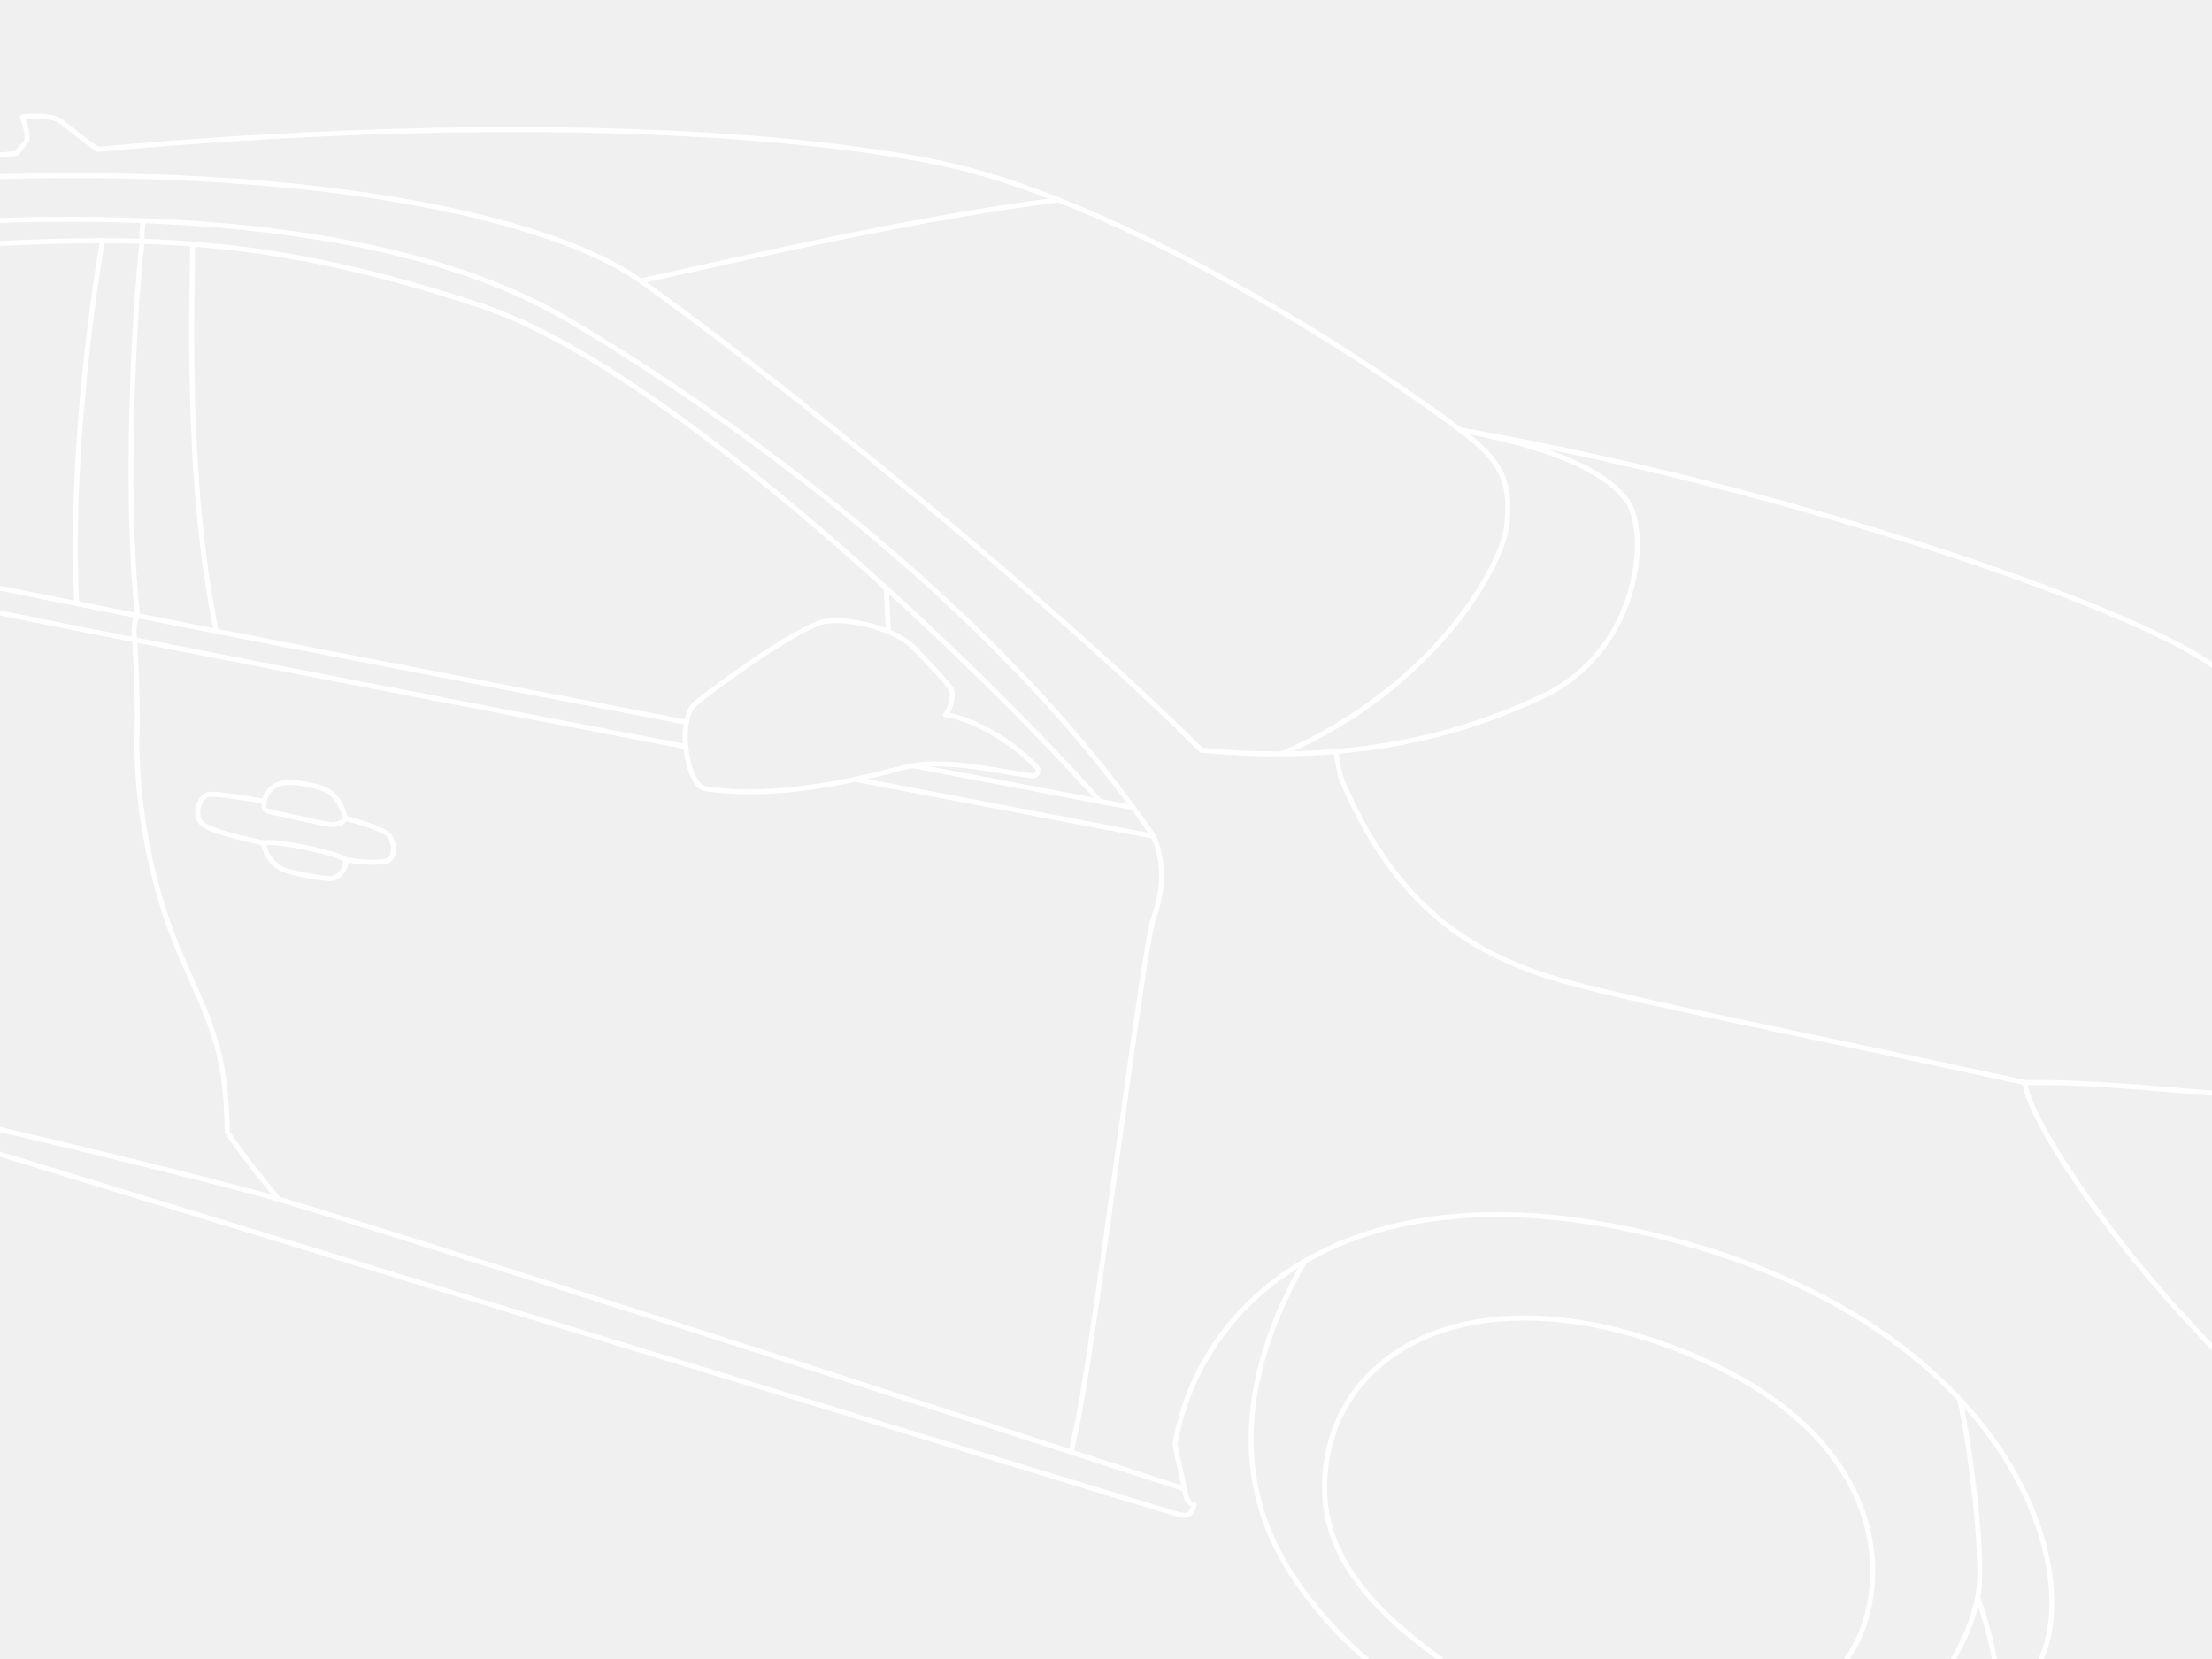
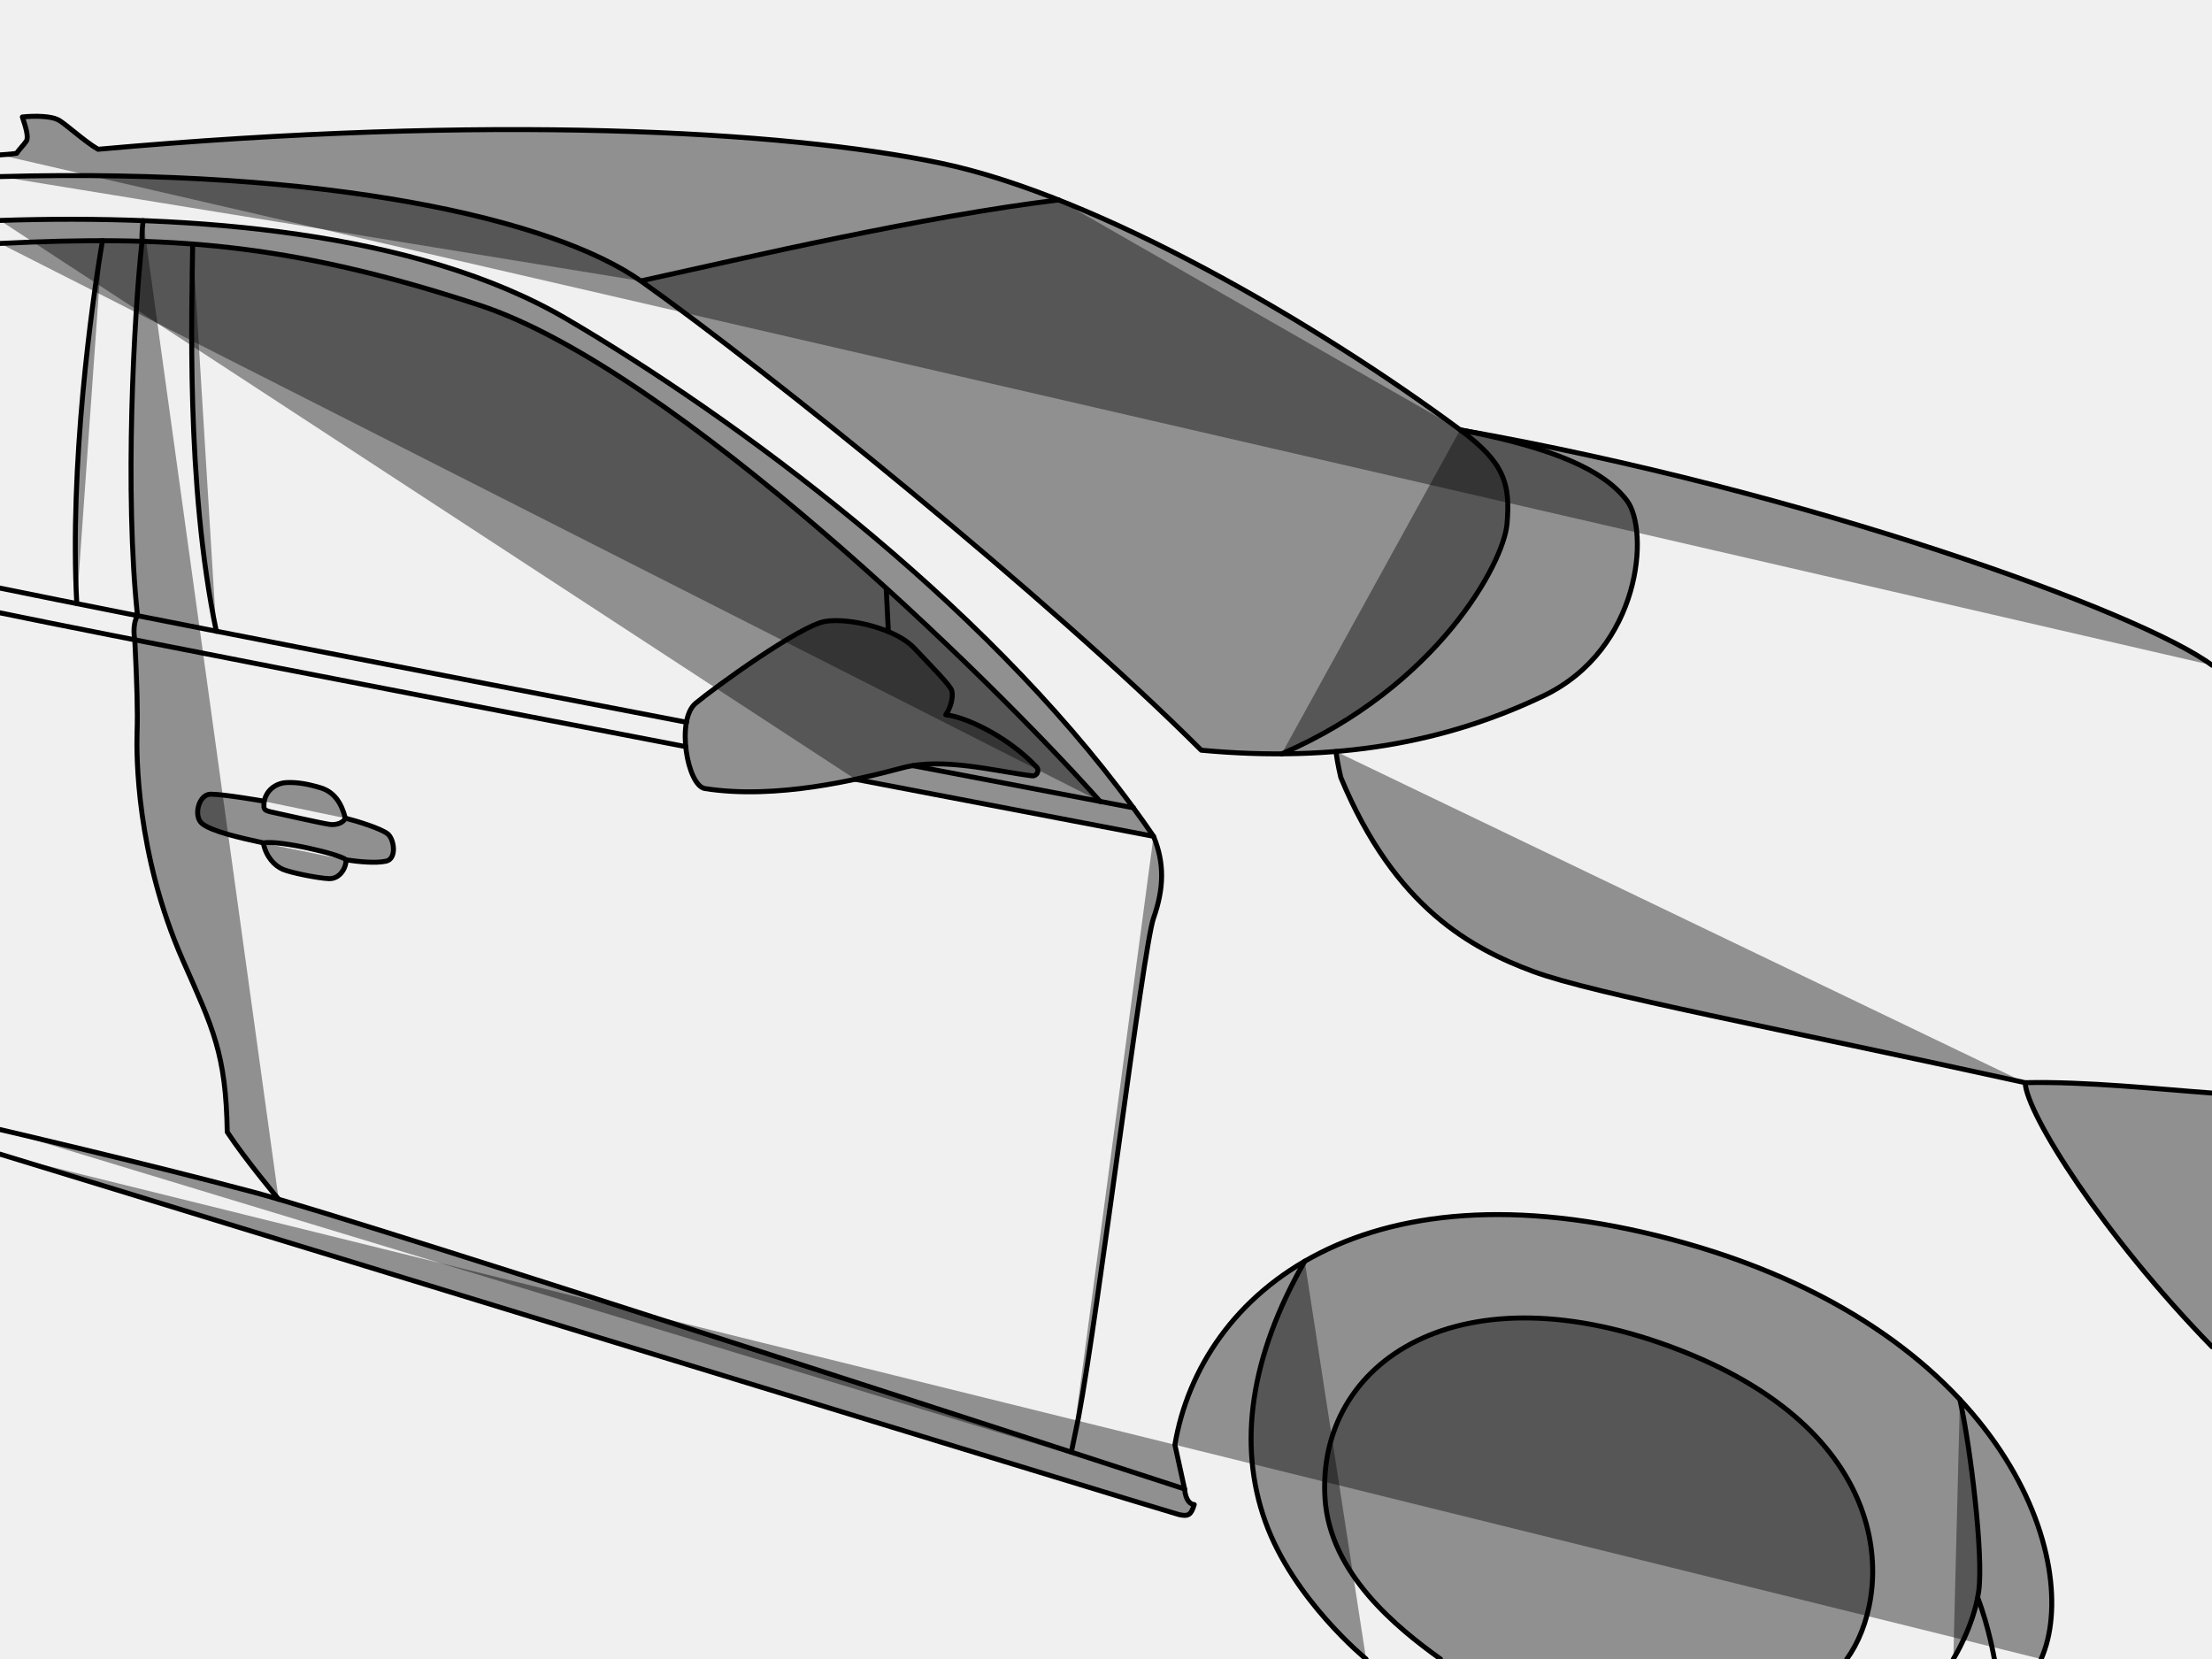
<svg xmlns="http://www.w3.org/2000/svg" version="1.2" width="2048" height="1536">
-   <style>.s0{fill:none;stroke:#fff;stroke-linecap:round;stroke-linejoin:round;stroke-width:4.6}</style>
+   <style>.s0{fill:#000;stroke:#000;fill-opacity:0.4;stroke-linecap:round;stroke-linejoin:round;stroke-width:4.6}</style>
  <path id="Layer" class="s0" d="M0 143.4s10.9-.6 15.5-1.5c1.9-3.3 6.5-7.6 8.9-11.3 2.4-3.6-.9-14-3.7-22.3 12.8-1.3 26.3-.7 32.7 2.4 6.4 3 24.2 19.9 37.4 27.5 361.5-32.5 634.6-17.4 779.9 12.8 145.3 30.2 348.7 148.7 481.2 247 319.7 56.4 631.2 169.1 696.1 217.9" />
  <path class="s0" d="M1351.9 398c87.5 16.8 132.9 37.5 154.2 65.2 21.3 27.7 13.4 137.9-77.1 181.1-90.5 43.2-191.7 61.9-316.8 50.3-140.5-140.5-401.6-351.3-518.9-434.5 99.3-21.9 260.8-59.7 386.9-75m-386.8 75.1C512.8 203.1 303.9 155.1 0 163.5m635 527.8C376.8 641.7 98.4 587.8 0 567.4" />
  <path class="s0" d="M0 204.1c175.7-5.8 385.8 9.6 525.1 91.5C680.6 387 907 553.3 1049.3 747.9c6.4 8.7 12.7 17.5 18.7 26.4-65.2-12.4-163.9-31.3-276-52.8" />
  <path class="s0" d="M959.6 710c3.2 3.4.4 8.9-4.2 8.3-33.4-4.2-82.5-17.3-119.4-7.5-41.8 11.1-117.4 29.6-183.3 19.3-16.3-2.5-27-63.6-8.7-78.9 18.3-15.3 97.2-72.3 120.1-75.9 22.9-3.6 65.7 7.1 82 24.4 16.3 17.3 33.6 34.6 35.1 39.7 1.5 5.1-.5 15.3-5.6 22.4 16.3 1.5 55.6 18.4 84 48.2z" />
  <path class="s0" d="M635.6 668.7C398 623.1 128 570.8 0 544.5m1049.4 203.4c-8.6-1.6-18.9-3.6-30.9-5.9-41.3-7.9-101.7-19.4-173.3-33.1" />
  <path class="s0" d="M0 225.4c151.7-7.3 264.1-2 444 57.2 179.9 59.2 472 344.1 574.5 459.4m-196-157.1-2-40.4" />
  <path class="s0" d="M258 1110.4s-31.2-37.3-47.6-62.3c-1.2-72.9-13.3-96-41.1-159-43.4-98.5-43-191-42.4-210.6.7-19.6-.1-45.7-2.1-86 0 0-2.8-13.8 2.5-22.4-12.1-113.9-3.3-277.4 4.2-346.7-.3-6.7.5-15.7 1.1-19.1" />
  <path class="s0" d="M.1 1068.6s1083 331.8 1091.5 333.7c8.5 1.9 11.2.5 14.1-9.3-3.2 0-8-3.4-8.9-14.3l-9-41c23.6-140.4 176.5-271.1 474-186.3 297.4 84.8 366.9 297.4 328 384.6" />
  <path class="s0" d="M0 1045.8s131.3 30.5 234.5 57.9c103.2 27.4 862.3 274.9 862.3 274.9" />
  <path class="s0" d="M1068 774.3c10.4 25.1 9.6 48.5 0 75.8-9.6 27.3-51.3 366.1-69.4 461.9l-6.7 32.5m-672.2-587c10.9 2.7 33.1 9.6 39.3 14.6 6.1 5.1 8.5 23-1.5 25.2-10 2.2-26.4.4-37-1.2-5.4-5.2-61.8-18.4-76.6-15.7-23-4.9-48.4-11-56.7-17.8-8.4-6.7-3.4-27.3 7.9-27.3 12.1 0 49.4 6.5 49.4 6.5-.1 6.6-1.5 8.2 6.7 10 8.2 1.8 47.8 10.7 54.2 11.5 6.4.9 12.9-1.9 14.3-5.8z" />
  <path class="s0" d="M244.6 741.9c2.5-12.2 13.1-17.3 21.6-17.4 8.5-.2 17.4.9 30.7 4.9 13.2 4.1 19.5 15 22.8 28.1m.7 38.7c.1 7.8-6.1 17.8-16 17.3-9.9-.4-34.9-5.4-42.5-8.6-7.6-3.3-15.5-11.4-18.1-24.3m-65.4-554.7c-.6 56.4-6.6 222.6 21.9 358.6M94.9 222.8c-10 57.6-30.7 208.8-23.8 336.1m1976.9 688c-101-103.7-171.7-215.6-173-244.5 56.2-1.3 125.8 6.2 173 9.6m-173-9.6c-225.2-49.5-399.5-82.1-455.6-103-56.1-20.9-127.7-58.3-178-179.6 0 0-3.1-12.8-4.5-24m577.7 600c9.8 44 22 144.8 17.4 177.5-4.6 32.6-23.5 62.7-23.5 62.7m-543.7 0s-67.5-55.1-93.3-127.2c-25.8-72-13.7-153.2 36.5-241.1" />
  <path class="s0" d="M1333.7 1536c-39.4-28.3-102.3-78.6-106.9-148.4-8.3-127.1 125.1-216.9 329.1-137.3 204 79.7 195.7 228.3 154 285.7m136.6 0s-5-29.4-15.4-56.7M1351.9 398c41.7 30.8 46.4 50.5 43.4 86.9-3 36.3-64.7 150.9-208.7 213.1" />
</svg>
